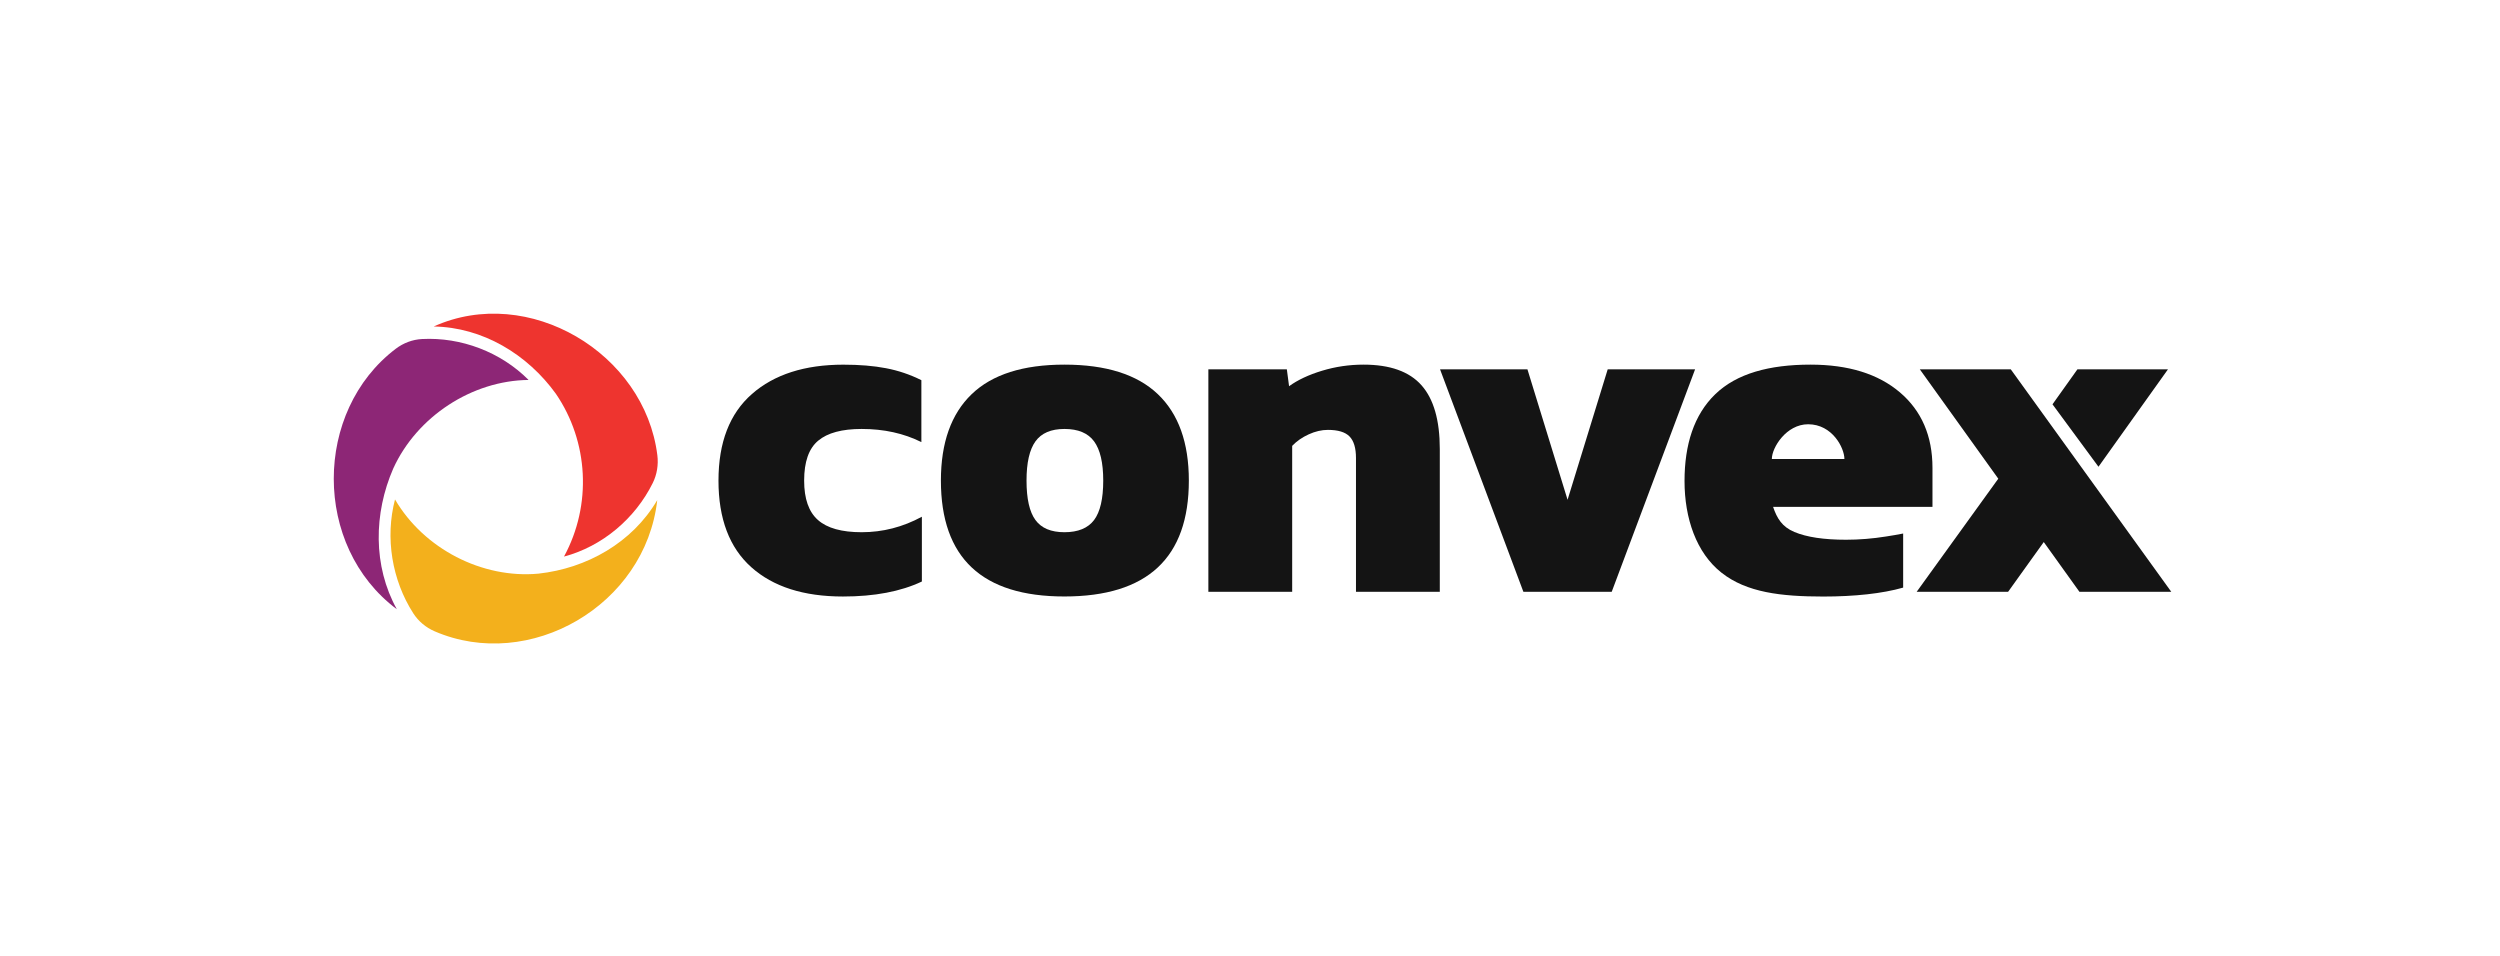
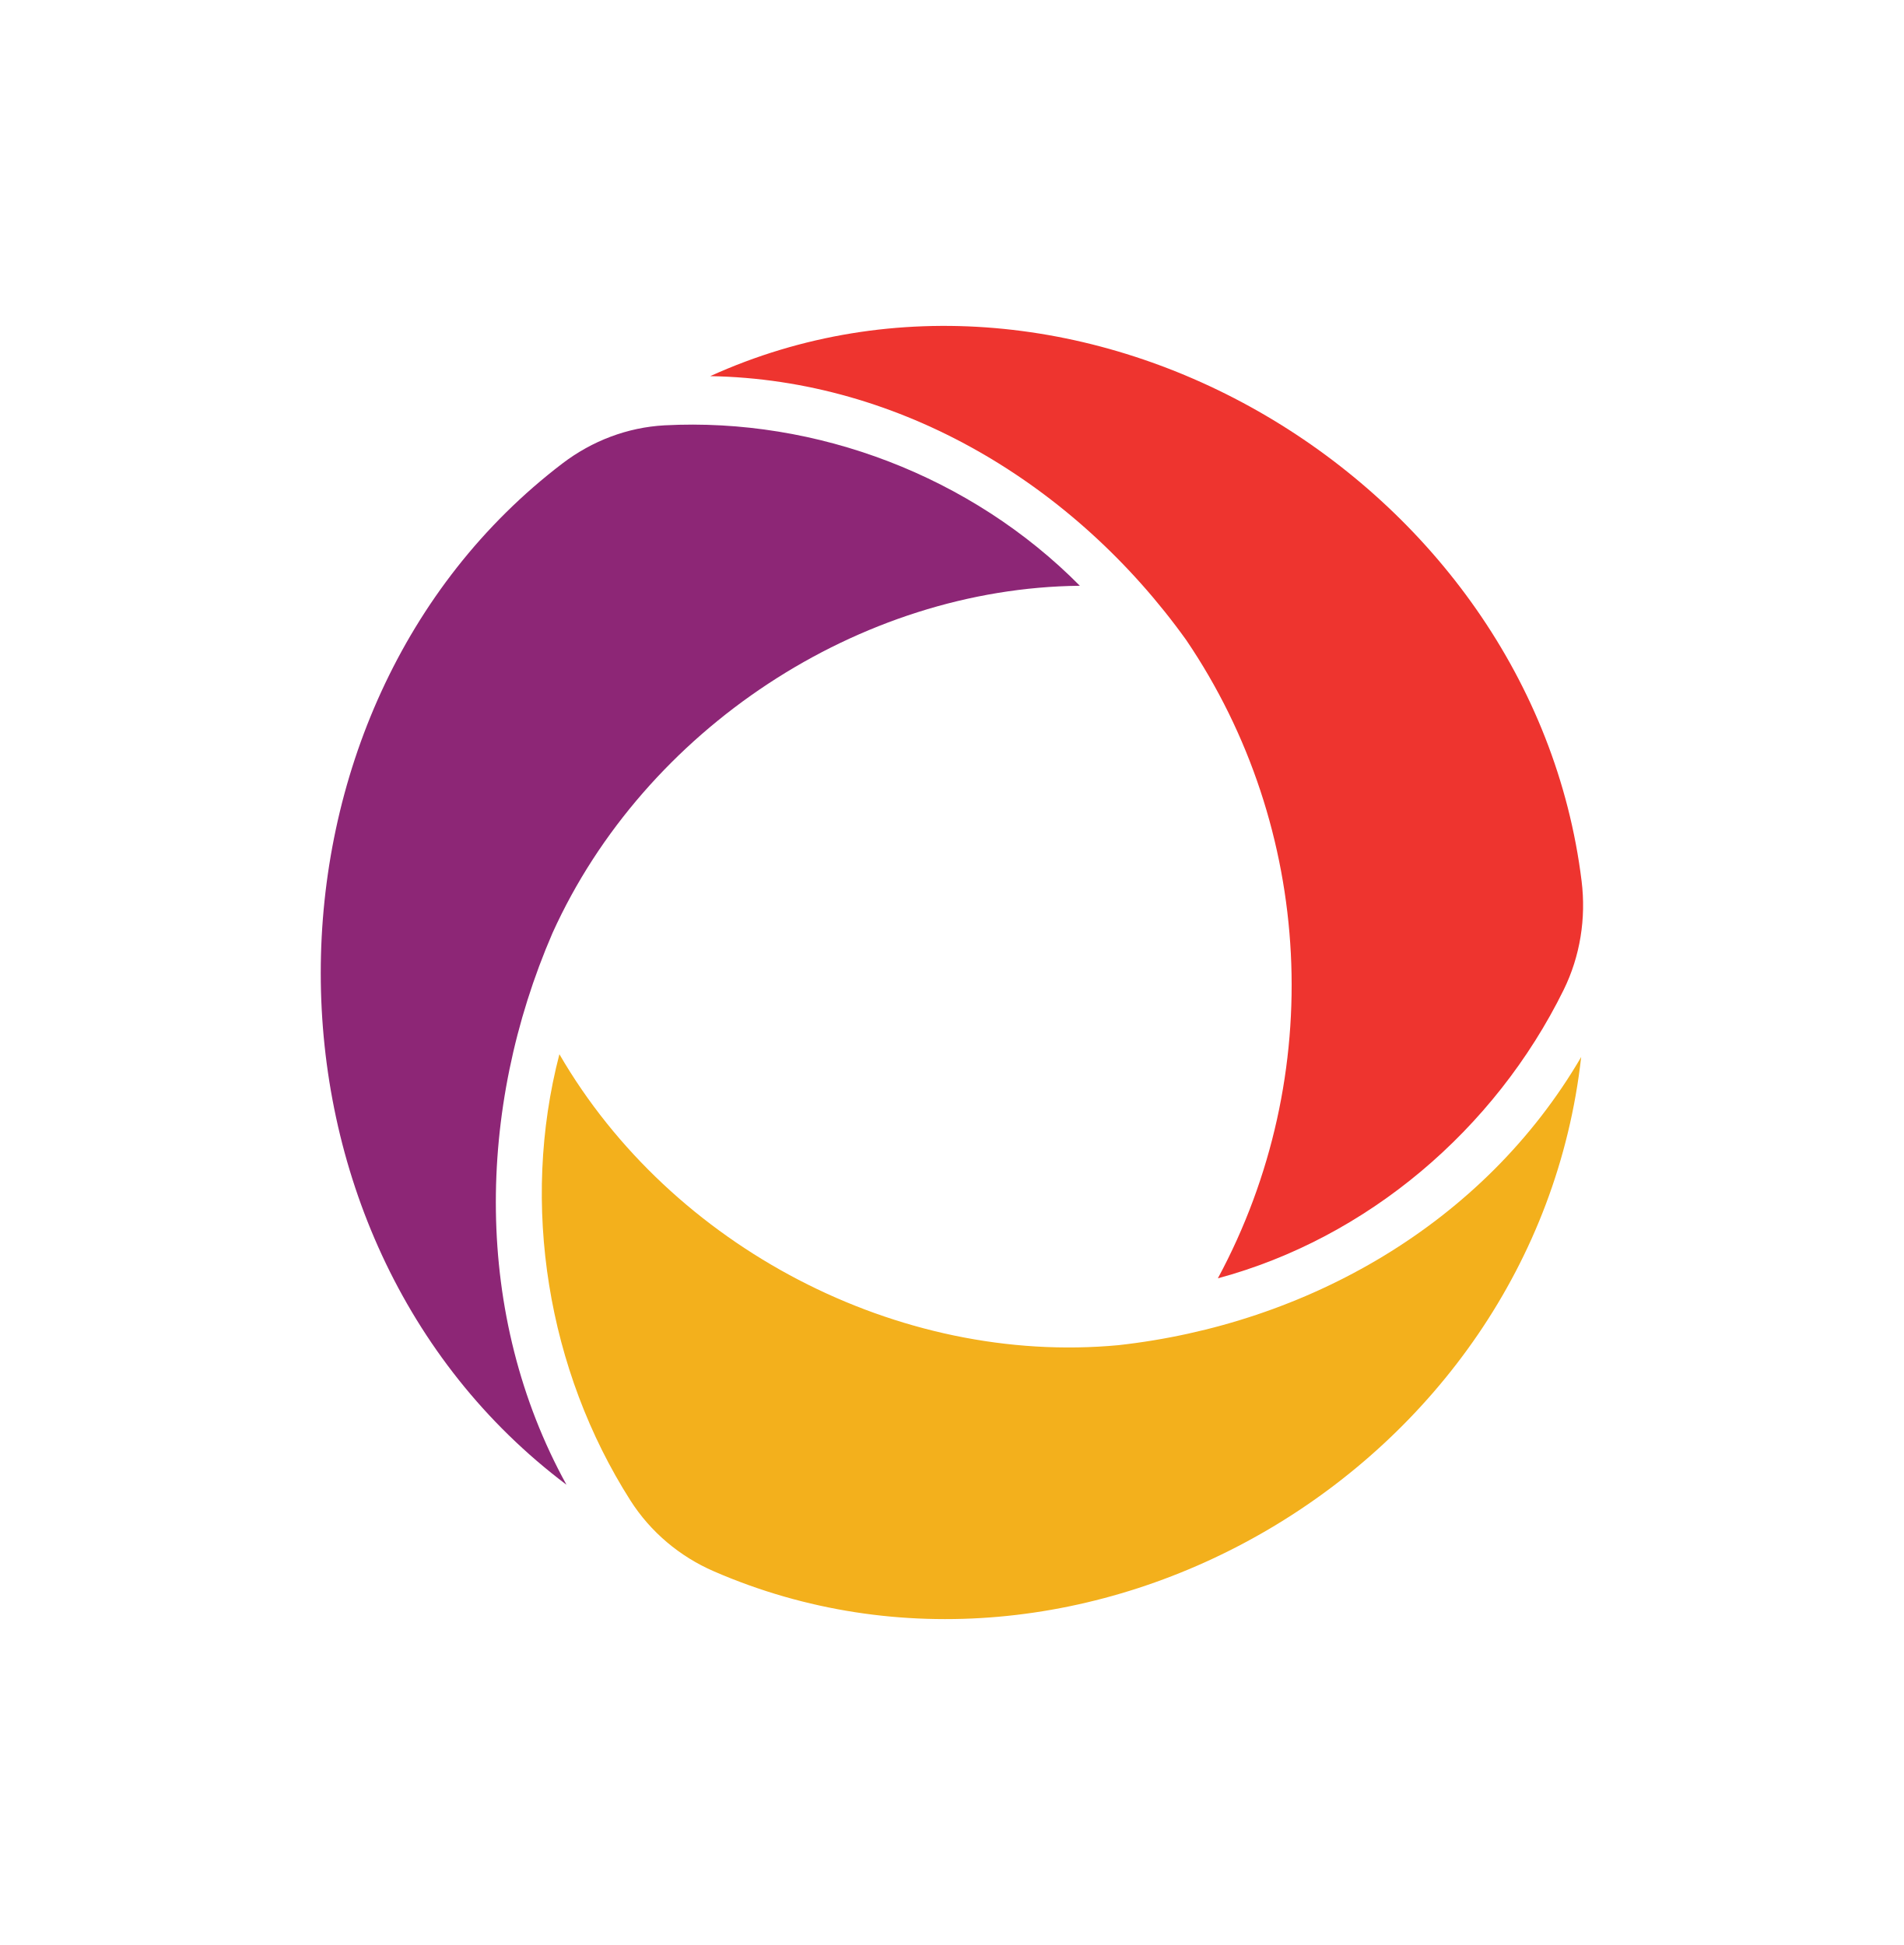
- <svg xmlns="http://www.w3.org/2000/svg" viewBox="0 0 382 146" fill="none">
-   <path d="M114.794 86.665C111.454 83.678 109.784 79.264 109.784 73.434C109.784 67.604 111.487 63.19 114.896 60.203C118.301 57.217 122.959 55.721 128.865 55.721C131.319 55.721 133.486 55.897 135.372 56.261C137.258 56.62 139.063 57.228 140.786 58.093V67.552C138.106 66.216 135.064 65.544 131.659 65.544C128.66 65.544 126.445 66.142 125.018 67.336C123.586 68.531 122.873 70.561 122.873 73.434C122.873 76.21 123.575 78.218 124.986 79.458C126.391 80.704 128.617 81.323 131.665 81.323C134.891 81.323 137.955 80.533 140.862 78.957V88.855C137.636 90.385 133.615 91.147 128.801 91.147C122.797 91.147 118.133 89.651 114.794 86.665Z" fill="#141414" />
-   <path d="M143.77 73.428C143.77 67.643 145.337 63.246 148.471 60.231C151.605 57.217 156.328 55.715 162.645 55.715C169.006 55.715 173.761 57.222 176.922 60.231C180.078 63.24 181.656 67.643 181.656 73.428C181.656 85.237 175.318 91.141 162.645 91.141C150.06 91.147 143.77 85.242 143.77 73.428ZM167.179 79.457C168.109 78.212 168.574 76.204 168.574 73.433C168.574 70.709 168.109 68.712 167.179 67.444C166.25 66.175 164.737 65.544 162.645 65.544C160.603 65.544 159.122 66.181 158.214 67.444C157.306 68.712 156.853 70.709 156.853 73.433C156.853 76.209 157.306 78.217 158.214 79.457C159.122 80.703 160.597 81.323 162.645 81.323C164.737 81.323 166.244 80.697 167.179 79.457Z" fill="#141414" />
-   <path d="M184.638 56.431H196.629L196.97 59.014C198.288 58.058 199.969 57.268 202.011 56.648C204.054 56.028 206.167 55.715 208.35 55.715C212.392 55.715 215.343 56.767 217.207 58.872C219.071 60.976 220.001 64.224 220.001 68.627V90.43H207.194V69.987C207.194 68.456 206.864 67.359 206.205 66.687C205.546 66.016 204.443 65.686 202.898 65.686C201.947 65.686 200.968 65.914 199.969 66.369C198.969 66.824 198.131 67.41 197.445 68.126V90.43H184.638V56.431Z" fill="#141414" />
-   <path d="M220.038 56.432H233.391L239.524 76.369L245.658 56.432H259.011L246.268 90.43H232.775L220.038 56.432Z" fill="#141414" />
-   <path d="M263.043 87.506C259.195 84.469 257.396 79.196 257.396 73.502C257.396 67.956 258.828 63.388 262.097 60.231C265.366 57.074 270.349 55.715 276.639 55.715C282.426 55.715 286.976 57.126 290.3 59.947C293.618 62.768 295.282 66.619 295.282 71.494V77.449H270.927C271.532 79.218 272.299 80.498 274.185 81.289C276.071 82.08 278.703 82.472 282.07 82.472C284.08 82.472 286.133 82.307 288.219 81.972C288.954 81.852 290.165 81.664 290.802 81.522V89.787C287.619 90.697 283.377 91.152 278.595 91.152C272.159 91.147 266.89 90.544 263.043 87.506ZM281.826 70.134C281.826 68.451 279.984 64.827 276.282 64.827C272.942 64.827 270.738 68.394 270.738 70.134H281.826Z" fill="#141414" />
-   <path d="M305.338 73.144L293.346 56.432H307.245L331.773 90.43H317.74L312.287 82.825L306.835 90.43H292.865L305.338 73.144Z" fill="#141414" />
-   <path d="M317.431 56.432H331.265L320.647 71.318L313.622 61.779L317.431 56.432Z" fill="#141414" />
-   <path d="M82.281 87.652C89.652 86.838 96.601 82.935 100.427 76.421C98.616 92.533 80.885 102.717 66.413 96.464C65.079 95.89 63.932 94.934 63.144 93.705C59.892 88.63 58.822 82.173 60.358 76.313C64.748 83.84 73.672 88.454 82.281 87.652Z" fill="#F3B01C" />
-   <path d="M60.09 71.585C57.102 78.447 56.972 86.48 60.635 93.091C47.744 83.453 47.885 62.829 60.478 53.288C61.642 52.407 63.027 51.883 64.478 51.804C70.449 51.491 76.514 53.783 80.768 58.056C72.125 58.142 63.708 63.643 60.09 71.585Z" fill="#8D2676" />
-   <path d="M84.937 60.167C80.576 54.125 73.75 50.012 66.272 49.887C80.728 43.367 98.509 53.938 100.444 69.566C100.624 71.017 100.388 72.496 99.741 73.804C97.04 79.255 92.032 83.482 86.18 85.046C90.468 77.144 89.939 67.489 84.937 60.167Z" fill="#EE342F" />
+ <svg xmlns="http://www.w3.org/2000/svg" width="184" height="188" viewBox="0 0 184 188" fill="none">
+   <path d="M108.092 130.021C126.258 128.003 143.385 118.323 152.815 102.167C148.349 142.128 104.653 167.385 68.986 151.878C65.699 150.453 62.87 148.082 60.929 145.034C52.913 132.448 50.279 116.433 54.064 101.899C64.881 120.567 86.875 132.01 108.092 130.021Z" fill="#F3B01C" />
+   <path d="M53.401 90.174C46.038 107.191 45.719 127.114 54.746 143.51C22.976 119.608 23.323 68.458 54.358 44.795C57.229 42.608 60.64 41.31 64.218 41.112C78.931 40.336 93.88 46.023 104.364 56.619C83.064 56.831 62.318 70.476 53.401 90.174Z" fill="#8D2676" />
+   <path d="M114.637 61.855C103.89 46.87 87.069 36.668 68.639 36.358C104.264 20.188 148.085 46.404 152.856 85.165C153.3 88.763 152.717 92.432 151.122 95.677C144.466 109.195 132.124 119.679 117.702 123.559C128.269 103.96 126.965 80.015 114.637 61.855Z" fill="#EE342F" />
</svg>
